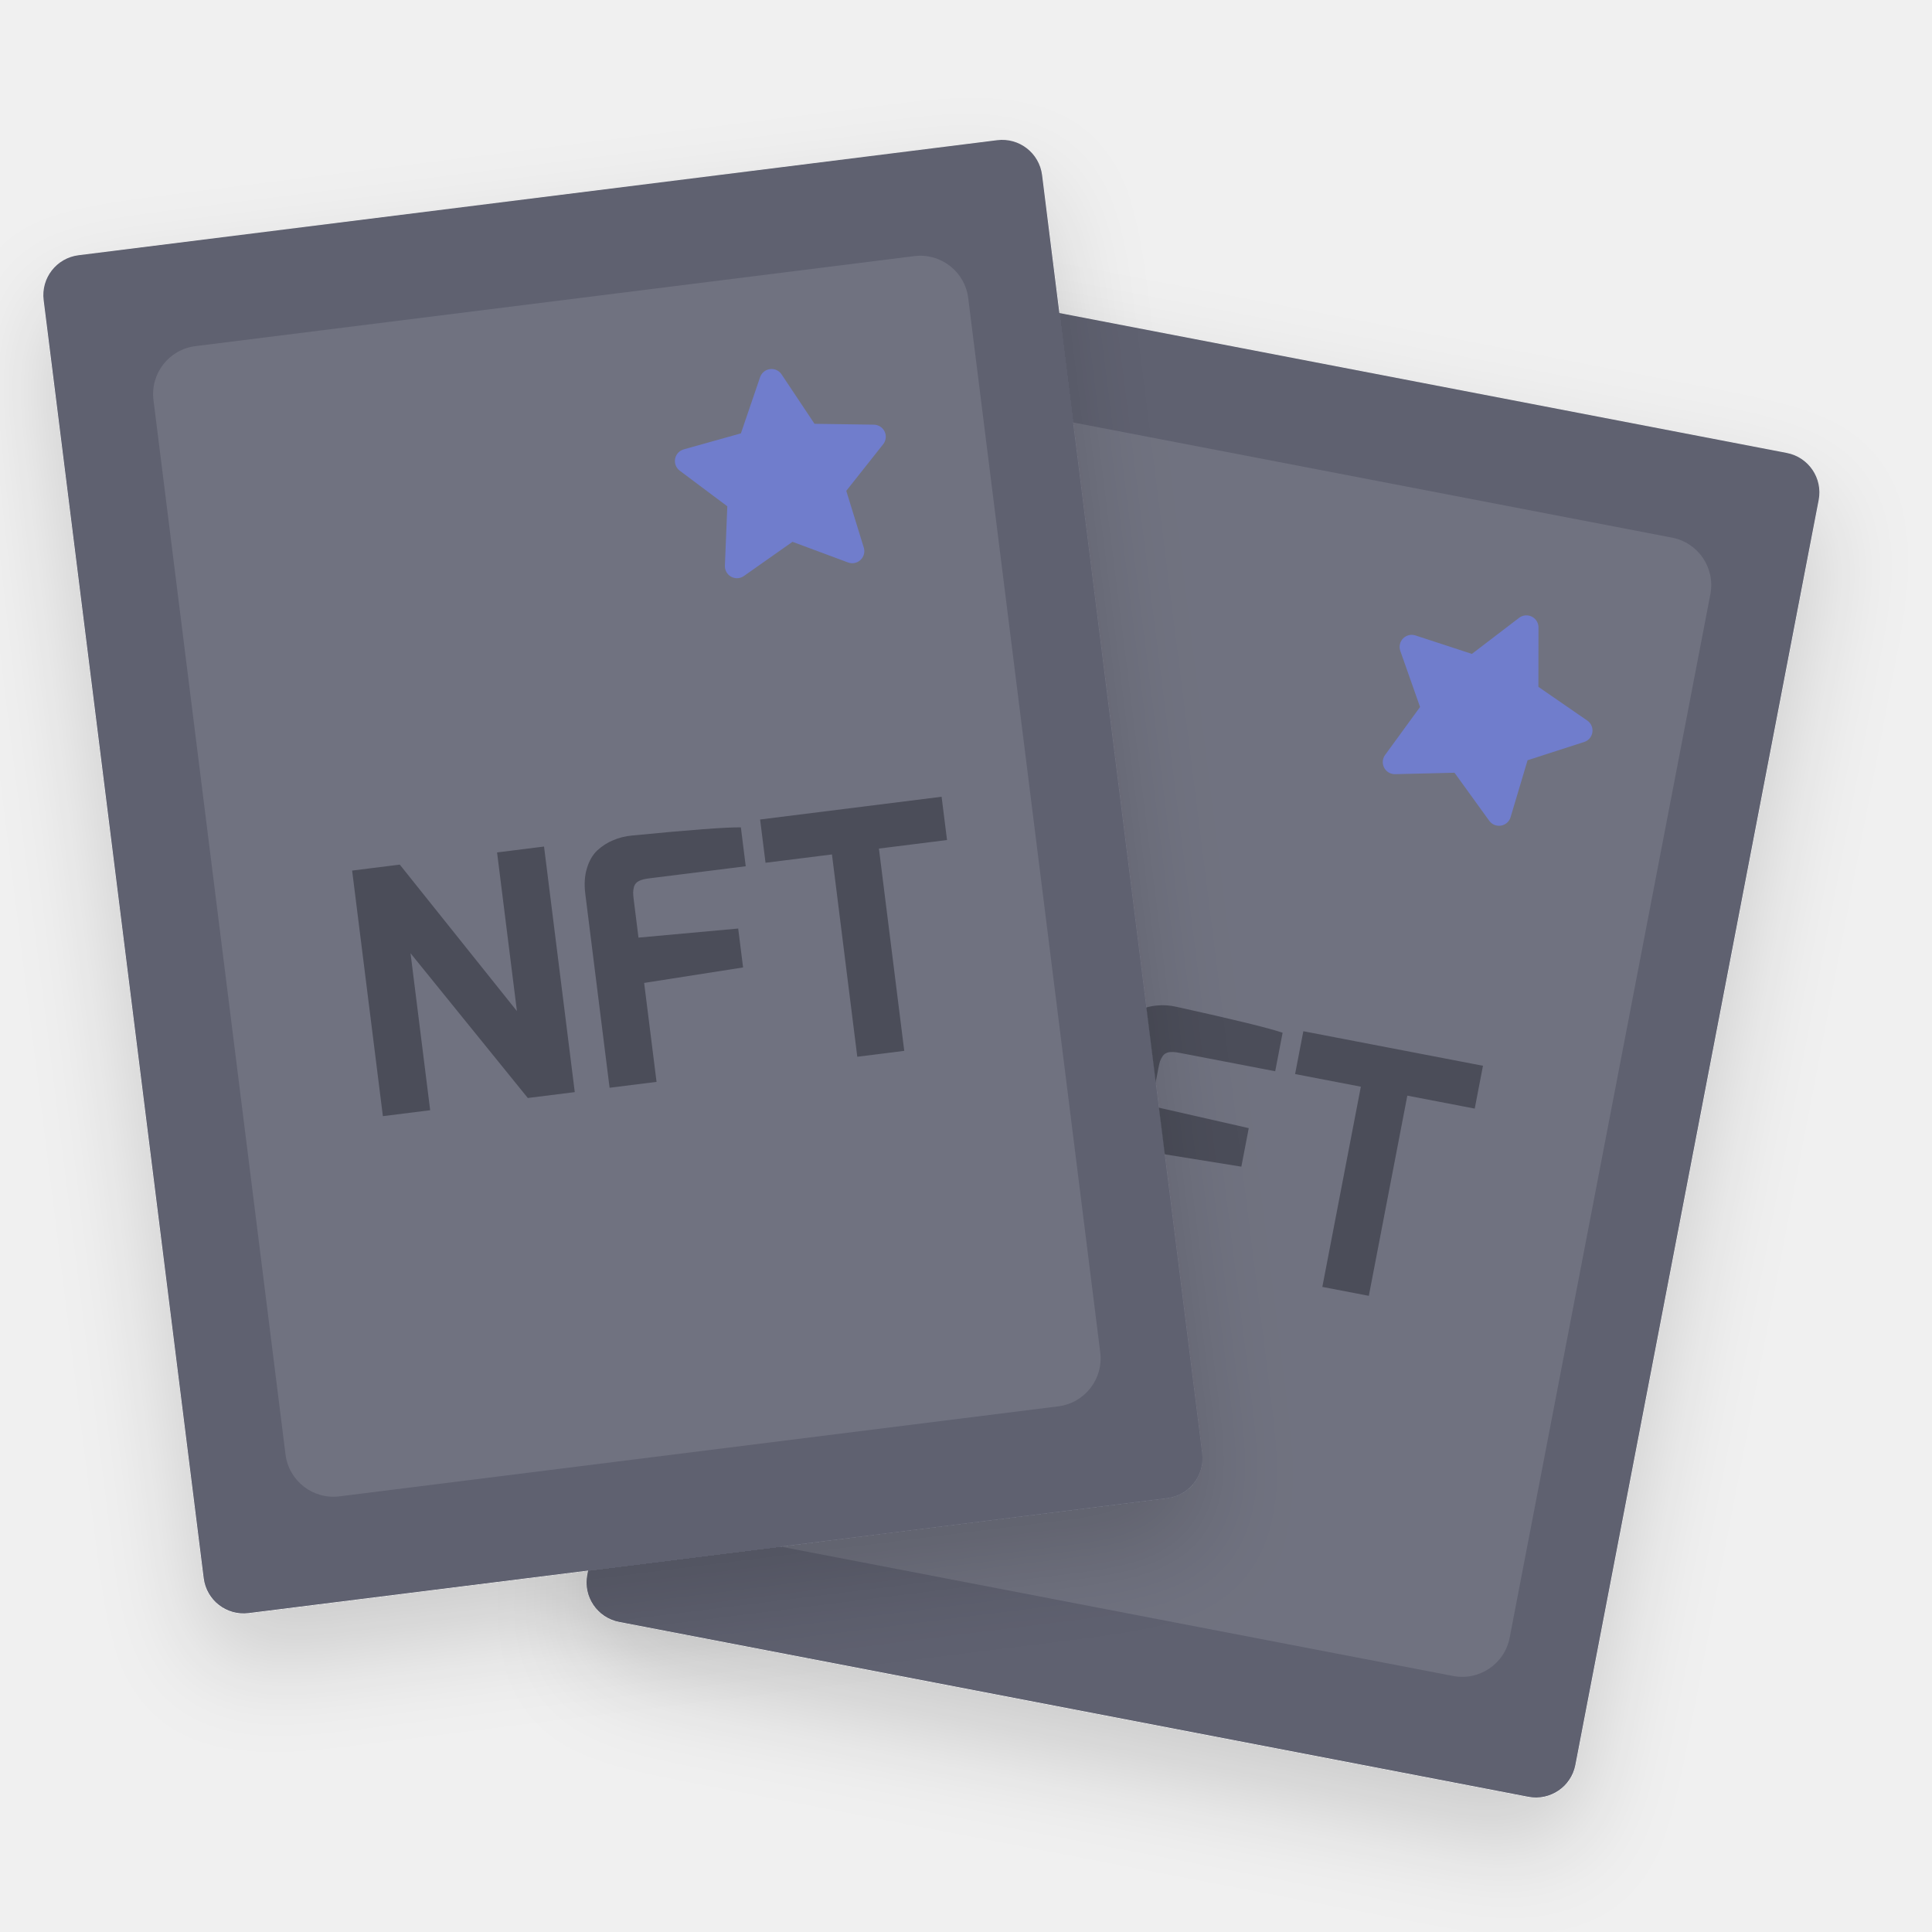
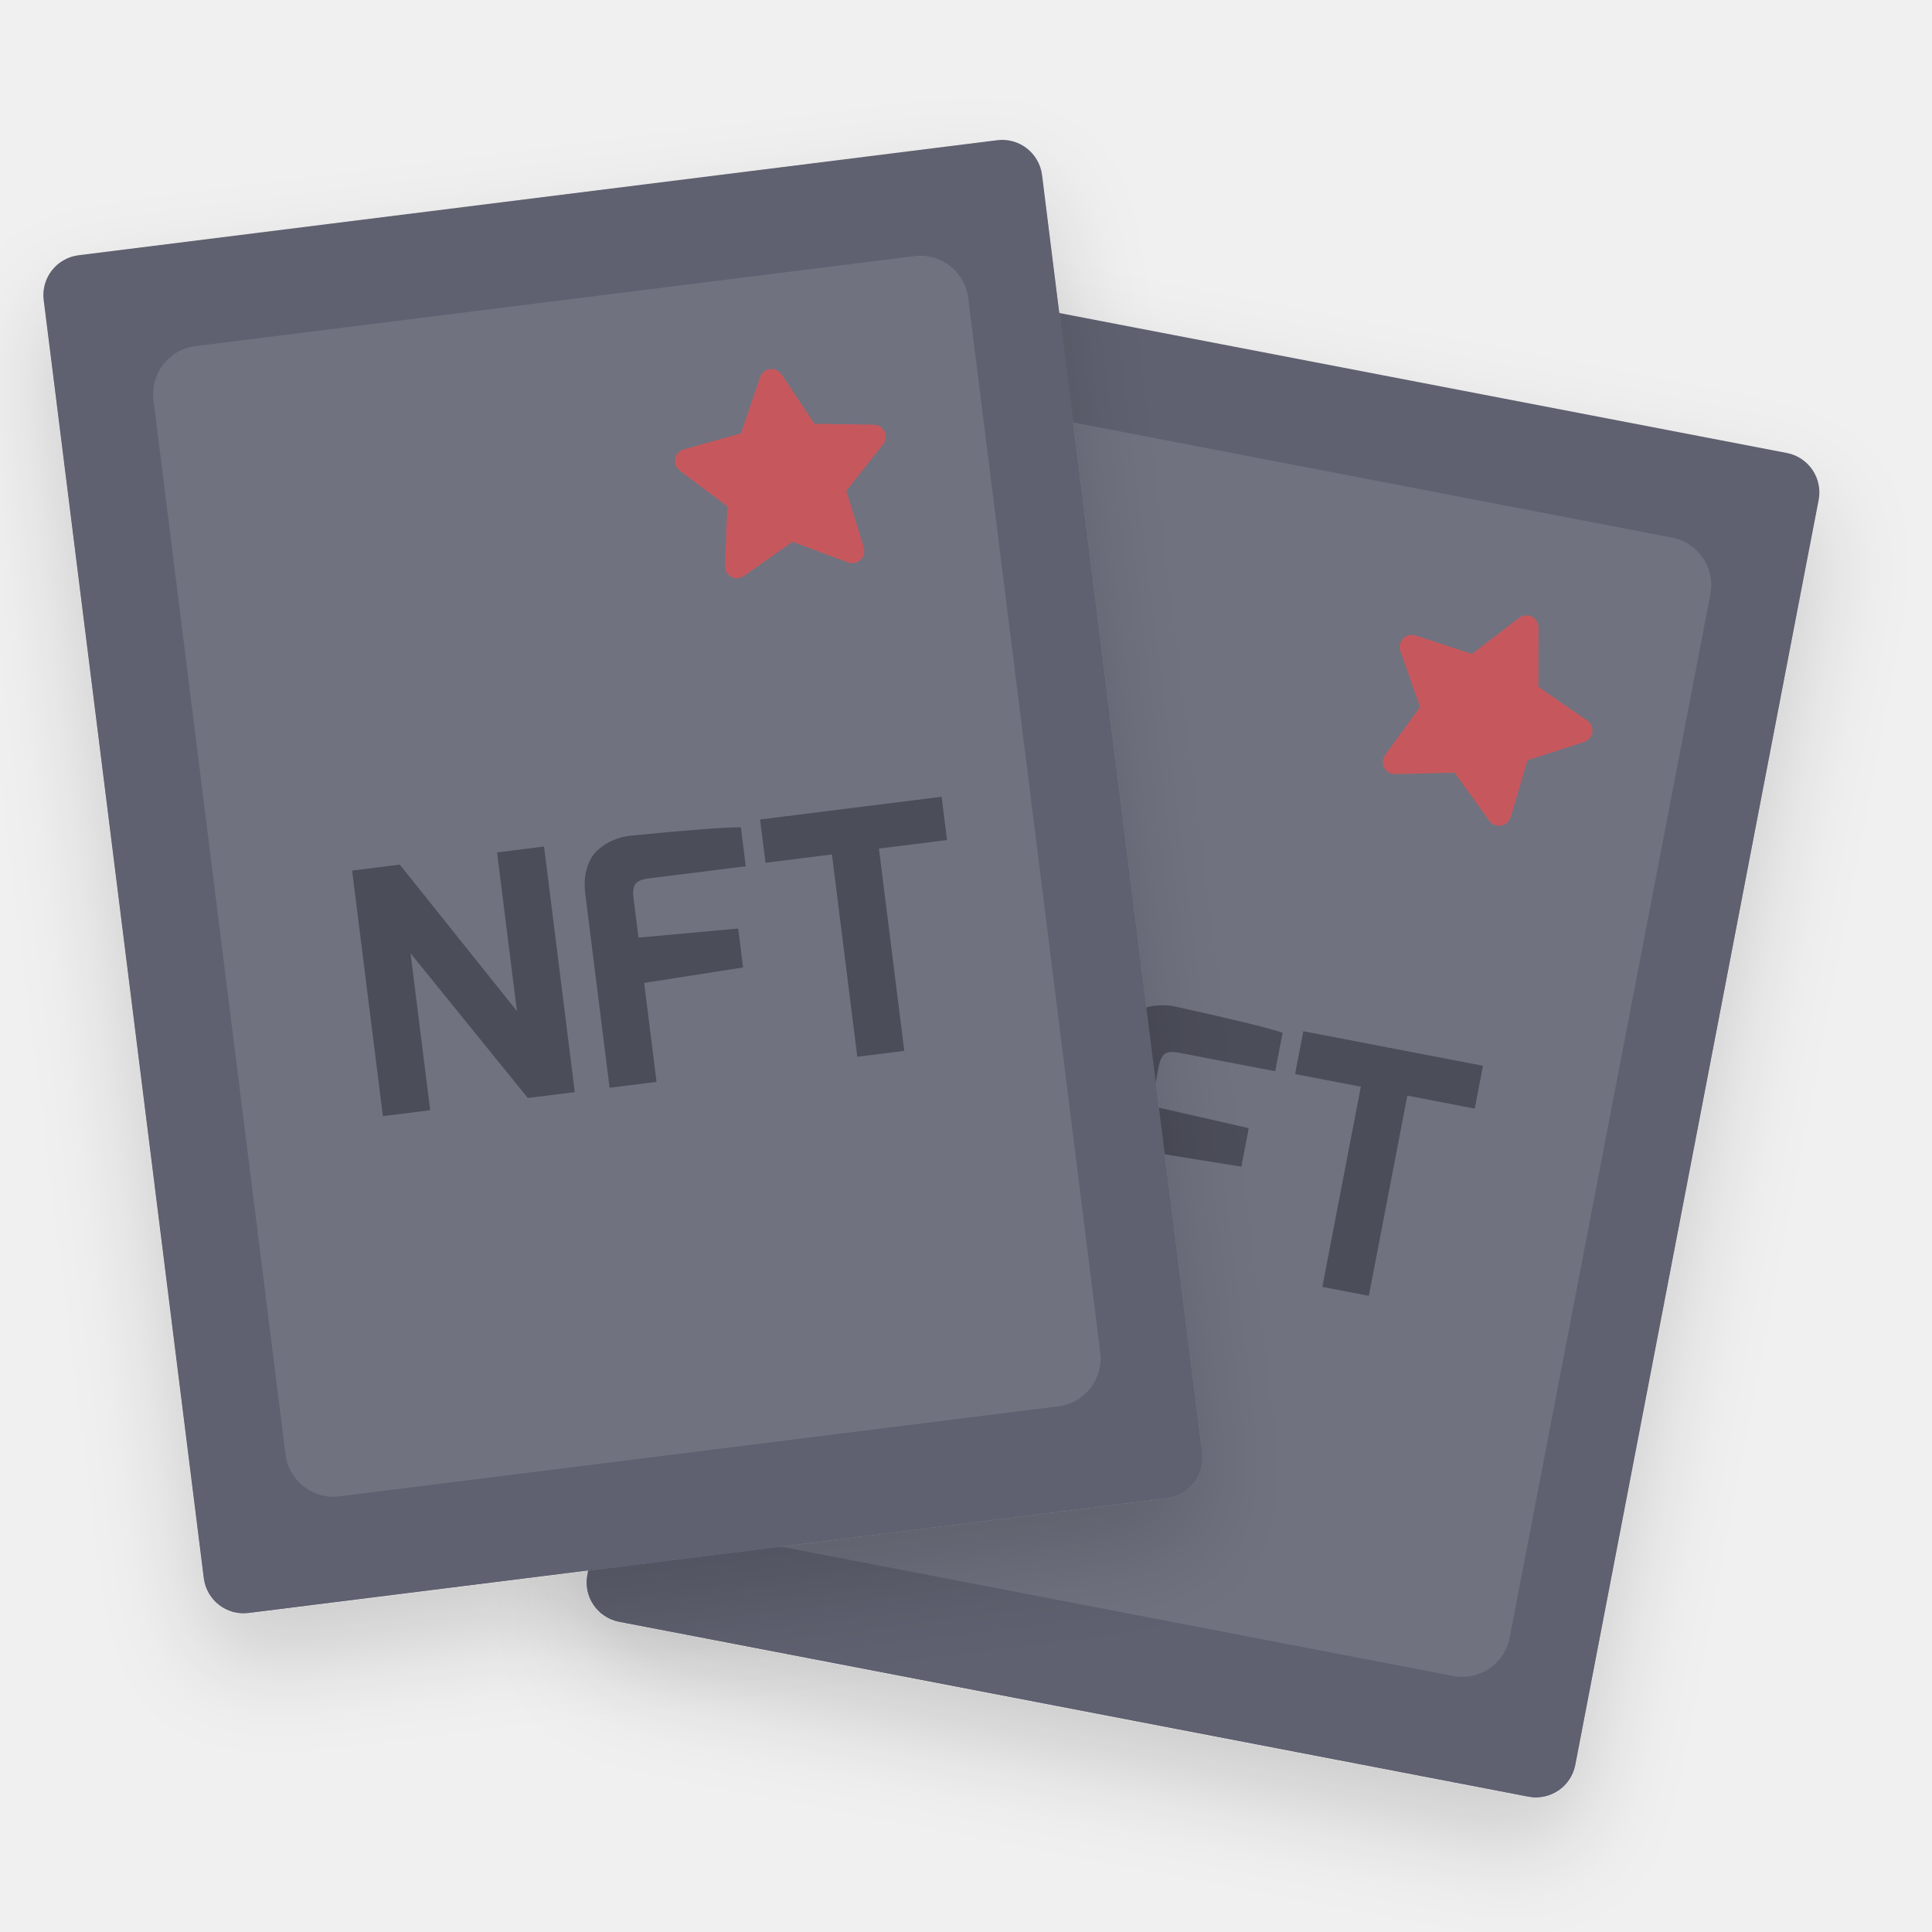
<svg xmlns="http://www.w3.org/2000/svg" width="100" height="100" viewBox="0 0 100 100" fill="none">
  <g clip-path="url(#clip0_49779_50219)">
    <g filter="url(#filter0_d_49779_50219)">
      <path d="M81.543 91.35C81.326 92.481 80.235 93.22 79.104 93.002L32.05 83.952C30.918 83.734 30.18 82.644 30.397 81.513L42.989 16.046C43.207 14.915 44.297 14.176 45.429 14.393L92.483 23.444C93.614 23.662 94.353 24.752 94.135 25.883L81.543 91.35Z" fill="#5F6170" />
    </g>
    <rect x="47.266" y="20.273" width="42.5" height="60" rx="2.5" transform="rotate(10.8875 47.2656 20.2734)" fill="#707280" />
    <path d="M44.142 61.935L46.562 49.356L49.002 49.825L52.422 58.912L53.986 50.784L56.392 51.247L53.972 63.826L51.566 63.363L48.112 54.359L46.565 62.401L44.142 61.935ZM55.755 64.169L57.665 54.236C57.76 53.743 57.922 53.335 58.151 53.011C58.382 52.675 58.647 52.435 58.948 52.291C59.261 52.149 59.574 52.067 59.887 52.044C60.214 52.011 60.554 52.035 60.907 52.115C63.847 52.764 65.674 53.21 66.388 53.454L66.004 55.448L61.038 54.493C60.82 54.451 60.644 54.441 60.509 54.462C60.374 54.484 60.267 54.546 60.188 54.65C60.12 54.756 60.072 54.847 60.045 54.925C60.019 55.004 59.99 55.123 59.959 55.283L59.582 57.242L64.636 58.392L64.252 60.386L59.136 59.562L58.161 64.632L55.755 64.169ZM67.034 55.593L67.461 53.376L76.758 55.164L76.332 57.381L72.843 56.71L70.85 67.072L68.444 66.61L70.437 56.247L67.034 55.593Z" fill="#4B4D59" />
    <g filter="url(#filter1_d_49779_50219)">
      <path d="M62.222 75.214C62.366 76.357 61.557 77.397 60.414 77.54L12.869 83.494C11.726 83.637 10.686 82.829 10.543 81.686L2.259 15.536C2.116 14.393 2.924 13.353 4.067 13.21L51.612 7.256C52.756 7.113 53.795 7.921 53.939 9.064L62.222 75.214Z" fill="#5F6170" />
    </g>
    <rect x="7.633" y="18.227" width="42.5" height="60" rx="2.5" transform="rotate(-7.13802 7.63281 18.2266)" fill="#707280" />
    <g opacity="0.6" clip-path="url(#clip1_49779_50219)">
-       <path d="M40.928 27.344L38.145 29.303L38.283 25.902L35.558 23.862L38.834 22.944L39.934 19.724L41.821 22.556L45.223 22.606L43.109 25.276L44.112 28.527L40.928 27.344Z" fill="#7084FF" stroke="#7084FF" stroke-width="1.25" stroke-linecap="round" stroke-linejoin="round" />
+       <path d="M40.928 27.344L38.145 29.303L38.283 25.902L35.558 23.862L38.834 22.944L39.934 19.724L41.821 22.556L45.223 22.606L43.109 25.276L44.112 28.527L40.928 27.344Z" fill="#FF4646" stroke="#FF4646" stroke-width="1.25" stroke-linecap="round" stroke-linejoin="round" />
    </g>
    <g opacity="0.6" clip-path="url(#clip2_49779_50219)">
-       <path d="M75.599 39.364L72.197 39.446L74.201 36.696L73.069 33.484L76.303 34.542L79.007 32.476L79.002 35.879L81.803 37.811L78.562 38.856L77.589 42.117L75.599 39.364Z" fill="#7084FF" stroke="#7084FF" stroke-width="1.25" stroke-linecap="round" stroke-linejoin="round" />
+       <path d="M75.599 39.364L72.197 39.446L74.201 36.696L73.069 33.484L76.303 34.542L79.007 32.476L79.002 35.879L81.803 37.811L78.562 38.856L77.589 42.117L75.599 39.364Z" fill="#FF4646" stroke="#FF4646" stroke-width="1.25" stroke-linecap="round" stroke-linejoin="round" />
    </g>
    <path d="M19.818 57.772L18.226 45.061L20.692 44.752L26.756 52.335L25.728 44.122L28.159 43.817L29.75 56.528L27.319 56.832L21.249 49.339L22.266 57.465L19.818 57.772ZM31.552 56.302L30.295 46.266C30.233 45.768 30.26 45.33 30.377 44.95C30.493 44.56 30.671 44.249 30.913 44.019C31.166 43.788 31.438 43.612 31.729 43.494C32.03 43.362 32.361 43.279 32.721 43.246C35.718 42.953 37.593 42.812 38.347 42.824L38.599 44.838L33.581 45.466C33.361 45.494 33.19 45.539 33.069 45.601C32.947 45.663 32.865 45.756 32.821 45.879C32.789 46 32.773 46.102 32.772 46.185C32.77 46.267 32.779 46.39 32.8 46.552L33.048 48.531L38.209 48.061L38.462 50.075L33.341 50.876L33.983 55.998L31.552 56.302ZM39.624 44.657L39.343 42.417L48.737 41.24L49.018 43.48L45.493 43.922L46.804 54.392L44.373 54.697L43.062 44.226L39.624 44.657Z" fill="#4B4D59" />
  </g>
  <defs>
    <filter id="filter0_d_49779_50219" x="25.359" y="11.855" width="73.814" height="88.685" filterUnits="userSpaceOnUse" color-interpolation-filters="sRGB">
      <feFlood flood-opacity="0" result="BackgroundImageFix" />
      <feColorMatrix in="SourceAlpha" type="matrix" values="0 0 0 0 0 0 0 0 0 0 0 0 0 0 0 0 0 0 127 0" result="hardAlpha" />
      <feOffset dy="2.5" />
      <feGaussianBlur stdDeviation="2.5" />
      <feComposite in2="hardAlpha" operator="out" />
      <feColorMatrix type="matrix" values="0 0 0 0 0 0 0 0 0 0 0 0 0 0 0 0 0 0 0.15 0" />
      <feBlend mode="normal" in2="BackgroundImageFix" result="effect1_dropShadow_49779_50219" />
      <feBlend mode="normal" in="SourceGraphic" in2="effect1_dropShadow_49779_50219" result="shape" />
    </filter>
    <filter id="filter1_d_49779_50219" x="-2.758" y="4.739" width="69.997" height="86.271" filterUnits="userSpaceOnUse" color-interpolation-filters="sRGB">
      <feFlood flood-opacity="0" result="BackgroundImageFix" />
      <feColorMatrix in="SourceAlpha" type="matrix" values="0 0 0 0 0 0 0 0 0 0 0 0 0 0 0 0 0 0 127 0" result="hardAlpha" />
      <feOffset dy="2.5" />
      <feGaussianBlur stdDeviation="2.5" />
      <feComposite in2="hardAlpha" operator="out" />
      <feColorMatrix type="matrix" values="0 0 0 0 0 0 0 0 0 0 0 0 0 0 0 0 0 0 0.15 0" />
      <feBlend mode="normal" in2="BackgroundImageFix" result="effect1_dropShadow_49779_50219" />
      <feBlend mode="normal" in="SourceGraphic" in2="effect1_dropShadow_49779_50219" result="shape" />
    </filter>
    <clipPath id="clip0_49779_50219">
      <rect width="100" height="100" fill="white" />
    </clipPath>
    <clipPath id="clip1_49779_50219">
      <rect width="11.712" height="11.712" fill="white" transform="translate(34 19.5078) rotate(-7.40289)" />
    </clipPath>
    <clipPath id="clip2_49779_50219">
      <rect width="11.712" height="11.712" fill="white" transform="translate(74.1953 29) rotate(26.3536)" />
    </clipPath>
  </defs>
</svg>
